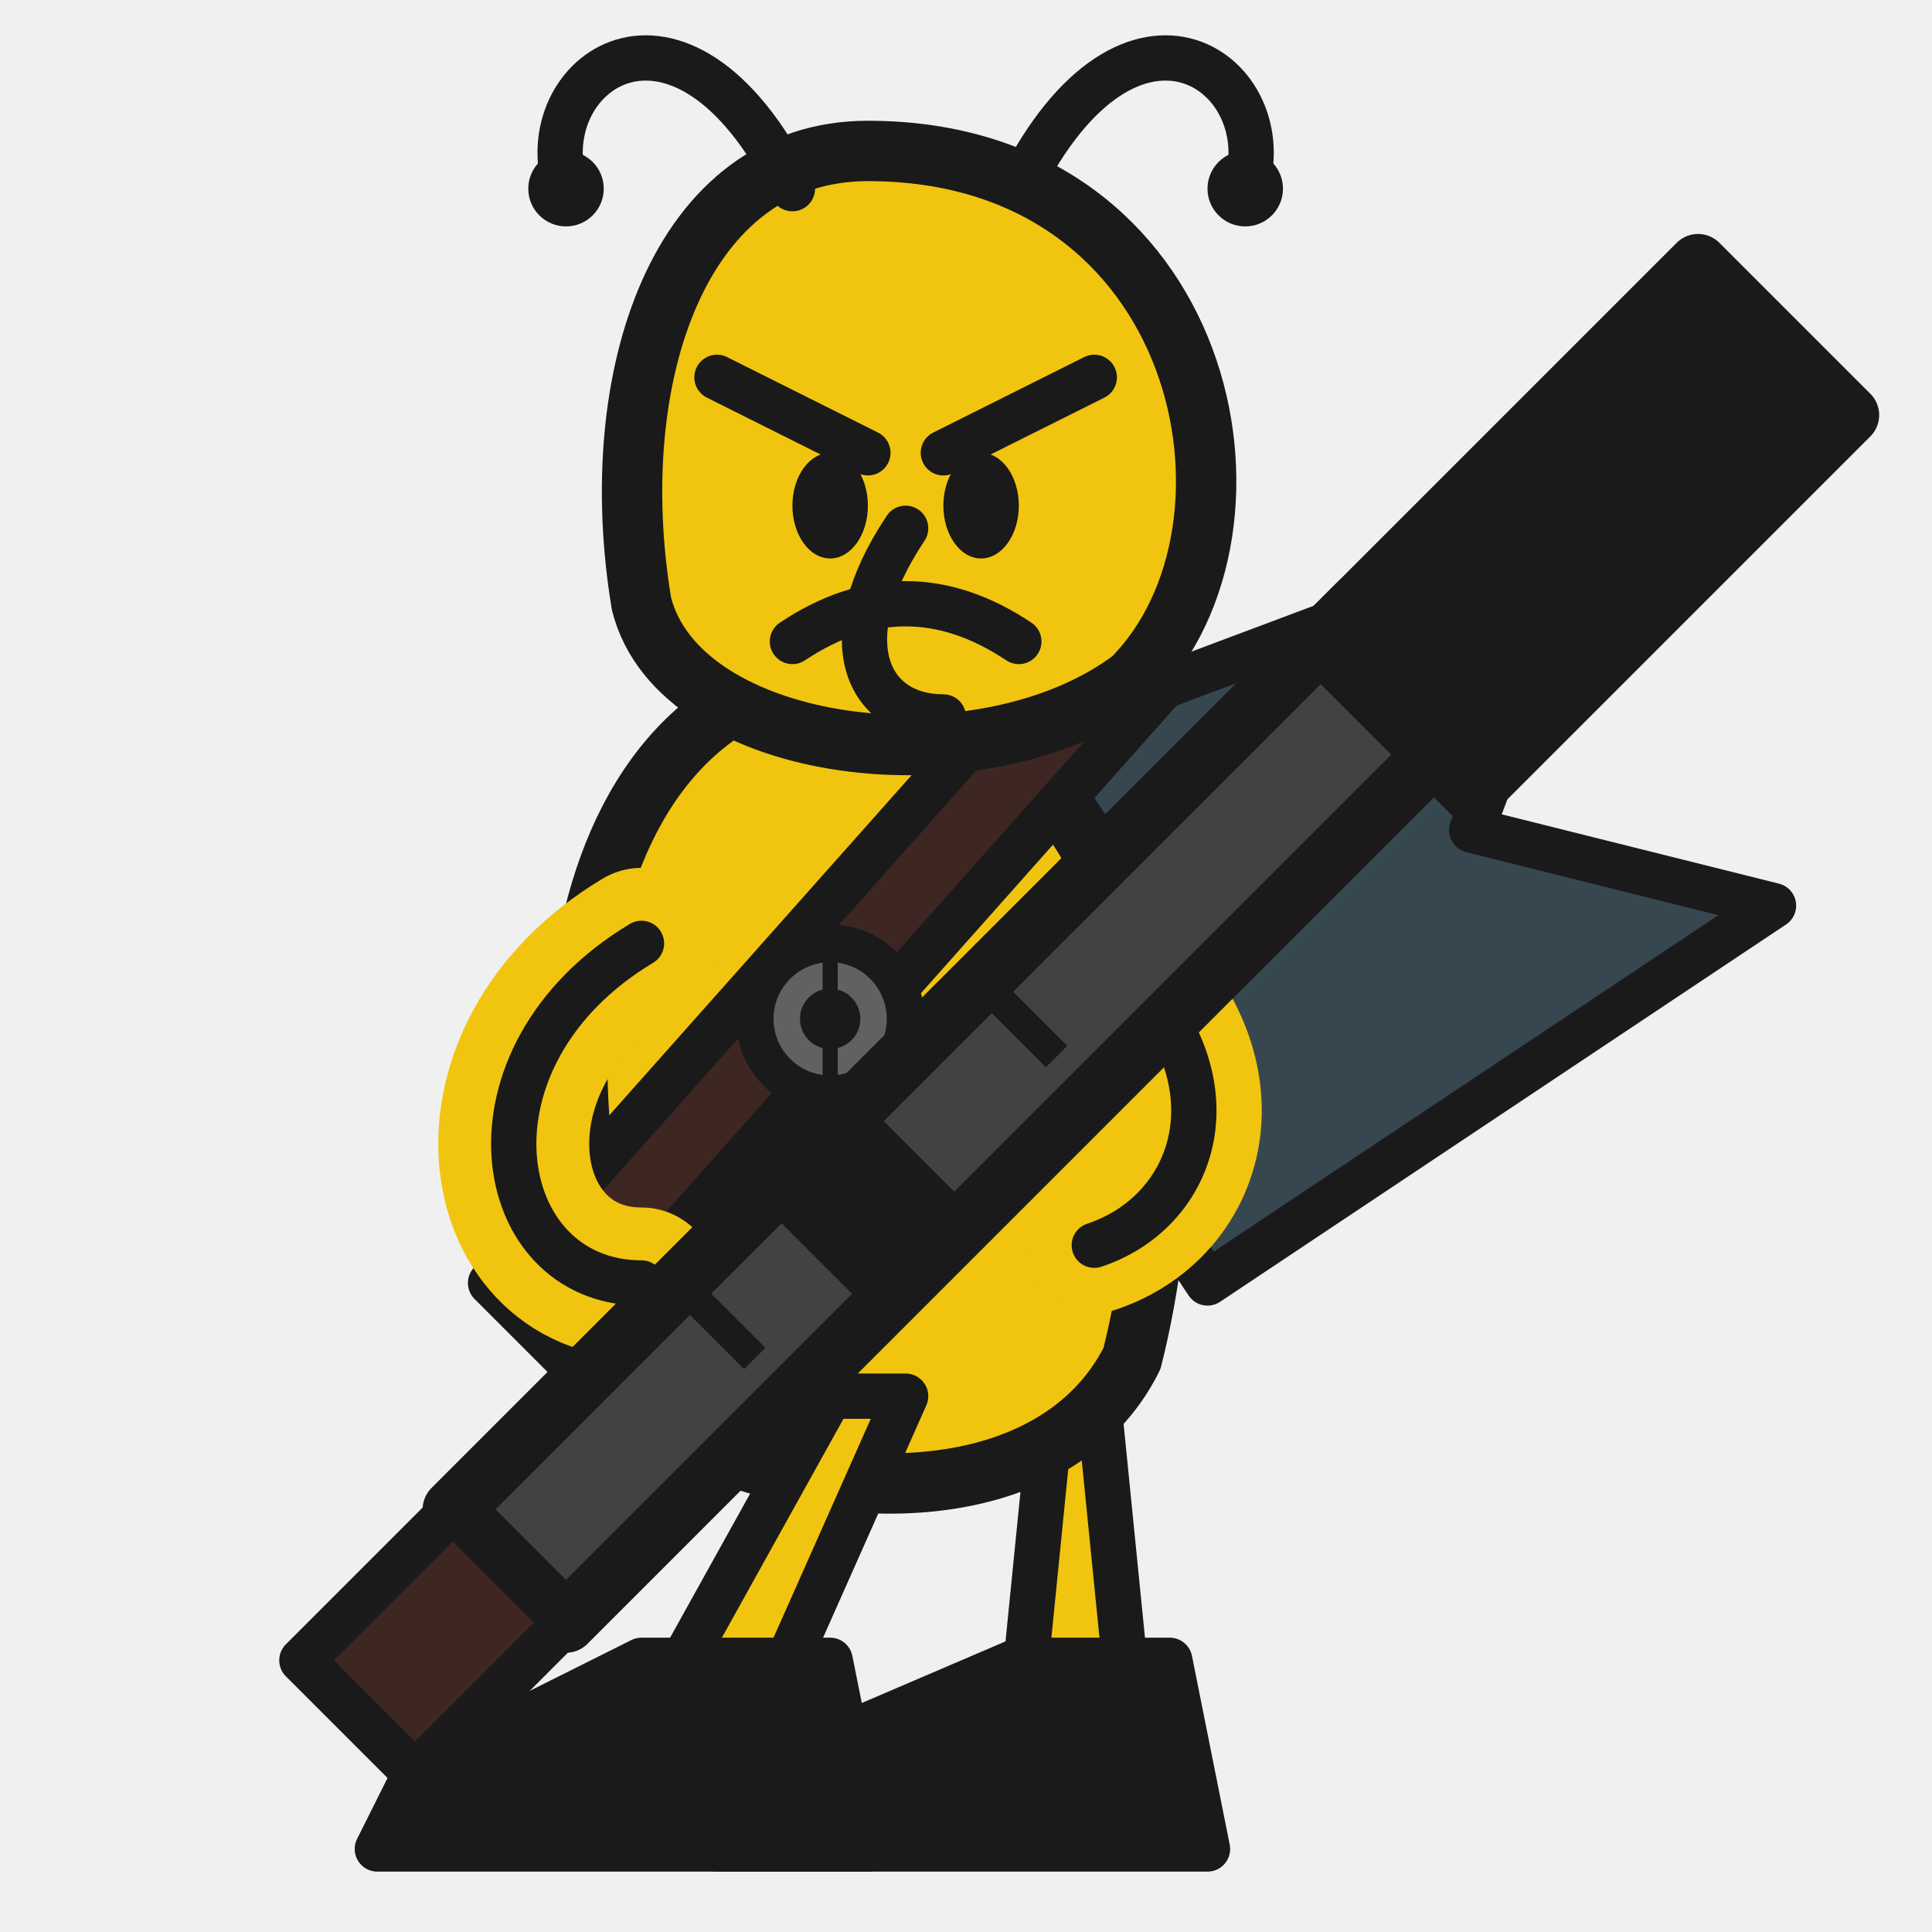
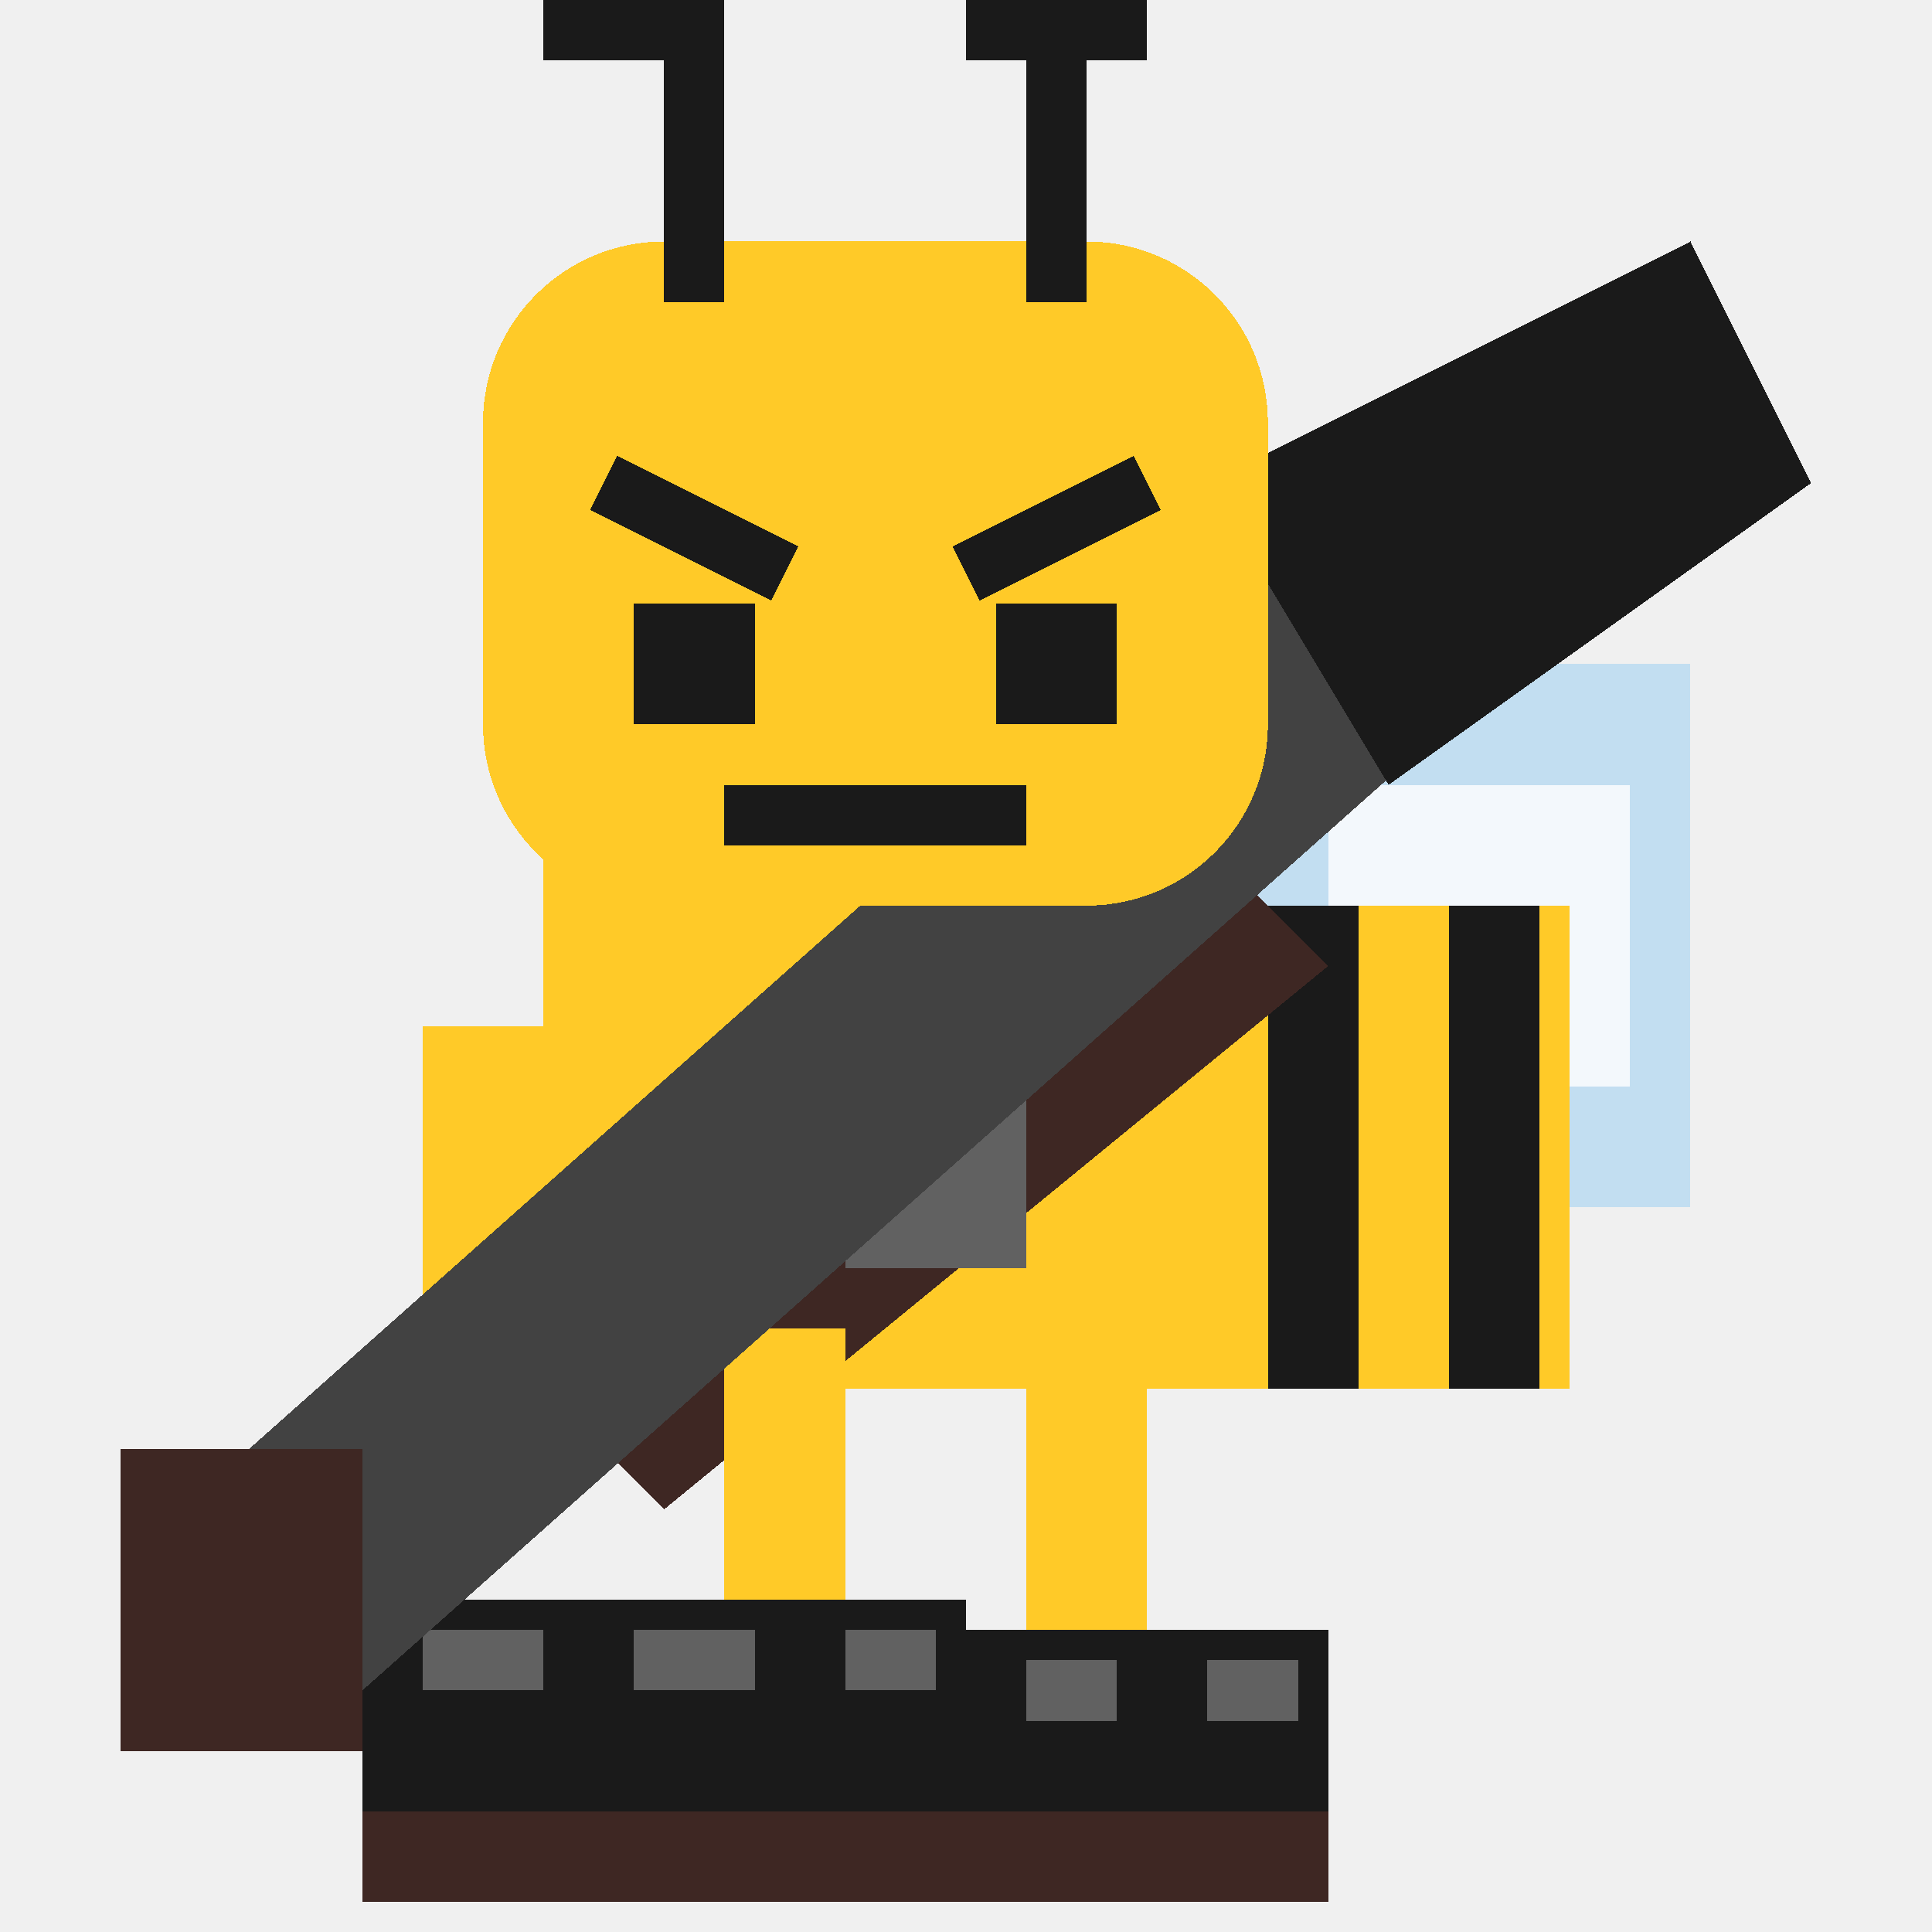
- <svg xmlns="http://www.w3.org/2000/svg" width="512" height="512" viewBox="0 0 256 256">
-   <path d="M 130 100 L 210 70 L 195 110 L 235 120 L 160 170 L 140 140 Z" fill="#37474F" stroke="#1A1A1A" stroke-width="6" stroke-linejoin="round" />
-   <path d="M 170 90 L 190 85 L 185 105" fill="none" stroke="#607D8B" stroke-width="3" stroke-linecap="round" />
-   <path d="M 140 180 L 135 230 L 150 230 L 145 180 Z" fill="#F1C40F" stroke="#1A1A1A" stroke-width="6" stroke-linejoin="round" />
-   <path d="M 135 220 L 100 235 L 95 245 L 160 245 L 155 220 Z" fill="#1A1A1A" stroke="#1A1A1A" stroke-width="6" stroke-linejoin="round" />
-   <path d="M 105 90 C 70 100 70 160 90 190 C 110 200 140 200 150 180 C 160 140 150 90 105 90 Z" fill="#F1C40F" stroke="#1A1A1A" stroke-width="8" stroke-linejoin="round" />
-   <path d="M 75 180 L 155 90 L 145 80 L 65 170 Z" fill="#3E2723" stroke="#1A1A1A" stroke-width="6" stroke-linejoin="round" />
-   <circle cx="110" cy="135" r="10" fill="#616161" stroke="#1A1A1A" stroke-width="5" />
-   <circle cx="110" cy="135" r="4" fill="#1A1A1A" />
-   <line x1="110" y1="125" x2="110" y2="145" stroke="#1A1A1A" stroke-width="2" />
-   <path d="M 110 185 L 85 230 L 100 230 L 120 185 Z" fill="#F1C40F" stroke="#1A1A1A" stroke-width="6" stroke-linejoin="round" />
-   <path d="M 85 220 L 55 235 L 50 245 L 115 245 L 110 220 Z" fill="#1A1A1A" stroke="#1A1A1A" stroke-width="6" stroke-linejoin="round" />
-   <path d="M 85 125 C 60 140 65 170 85 170" fill="none" stroke="#F1C40F" stroke-width="20" stroke-linecap="round" />
-   <path d="M 85 125 C 60 140 65 170 85 170" fill="none" stroke="#1A1A1A" stroke-width="6" stroke-linecap="round" />
-   <path d="M 145 125 C 165 140 160 160 145 165" fill="none" stroke="#F1C40F" stroke-width="18" stroke-linecap="round" />
-   <path d="M 145 125 C 165 140 160 160 145 165" fill="none" stroke="#1A1A1A" stroke-width="6" stroke-linecap="round" />
-   <path d="M 60 200 L 180 80 L 195 95 L 75 215 Z" fill="#424242" stroke="#1A1A1A" stroke-width="8" stroke-linejoin="round" />
-   <path d="M 175 85 L 225 35 L 245 55 L 195 105 Z" fill="#1A1A1A" stroke="#1A1A1A" stroke-width="8" stroke-linejoin="round" />
-   <path d="M 60 200 L 40 220 L 55 235 L 75 215 Z" fill="#3E2723" stroke="#1A1A1A" stroke-width="6" stroke-linejoin="round" />
-   <path d="M 110 145 L 125 160 L 115 170 L 100 155 Z" fill="#1A1A1A" stroke="#1A1A1A" stroke-width="5" />
-   <line x1="90" y1="170" x2="100" y2="180" stroke="#1A1A1A" stroke-width="4" />
-   <line x1="110" y1="150" x2="120" y2="160" stroke="#1A1A1A" stroke-width="4" />
-   <line x1="130" y1="130" x2="140" y2="140" stroke="#1A1A1A" stroke-width="4" />
-   <path d="M 115 20 C 90 20 80 50 85 80 C 90 100 130 105 150 90 C 170 70 160 20 115 20 Z" fill="#F1C40F" stroke="#1A1A1A" stroke-width="8" stroke-linejoin="round" />
-   <path d="M 105 25 C 90 -5 70 10 75 25" fill="none" stroke="#1A1A1A" stroke-width="6" stroke-linecap="round" />
-   <circle cx="75" cy="25" r="5" fill="#1A1A1A" />
-   <path d="M 135 25 C 150 -5 170 10 165 25" fill="none" stroke="#1A1A1A" stroke-width="6" stroke-linecap="round" />
-   <circle cx="165" cy="25" r="5" fill="#1A1A1A" />
-   <path d="M 95 50 L 115 60" stroke="#1A1A1A" stroke-width="6" stroke-linecap="round" />
-   <path d="M 145 50 L 125 60" stroke="#1A1A1A" stroke-width="6" stroke-linecap="round" />
-   <ellipse cx="110" cy="67" rx="5" ry="7" fill="#1A1A1A" />
-   <ellipse cx="130" cy="67" rx="5" ry="7" fill="#1A1A1A" />
-   <path d="M 120 70 C 110 85 115 95 125 95" fill="none" stroke="#1A1A1A" stroke-width="6" stroke-linecap="round" />
-   <path d="M 105 85 Q 120 75 135 85" fill="none" stroke="#1A1A1A" stroke-width="6" stroke-linecap="round" />
+ <svg xmlns="http://www.w3.org/2000/svg" width="512" height="512" viewBox="0 0 64 64" shape-rendering="crispEdges">
+   <rect x="40" y="22" width="16" height="18" fill="#AED6F1" opacity="0.7" />
+   <rect x="44" y="26" width="10" height="10" fill="#FFFFFF" opacity="0.8" />
+   <rect x="34" y="44" width="4" height="12" fill="#FFCA28" />
+   <rect x="38" y="30" width="14" height="16" fill="#FFCA28" />
+   <rect x="42" y="30" width="3" height="16" fill="#1A1A1A" />
+   <rect x="48" y="30" width="3" height="16" fill="#1A1A1A" />
+   <rect x="18" y="28" width="22" height="18" fill="#FFCA28" />
+   <path d="M 18 46 L 40 28 L 44 32 L 22 50 Z" fill="#3E2723" />
+   <rect x="28" y="36" width="6" height="6" fill="#616161" />
+   <rect x="24" y="44" width="4" height="12" fill="#FFCA28" />
+   <rect x="26" y="54" width="18" height="8" fill="#1A1A1A" />
+   <rect x="26" y="60" width="18" height="3" fill="#3E2723" />
+   <rect x="28" y="55" width="3" height="2" fill="#616161" />
+   <rect x="34" y="55" width="3" height="2" fill="#616161" />
+   <rect x="40" y="55" width="3" height="2" fill="#616161" />
+   <rect x="12" y="53" width="20" height="9" fill="#1A1A1A" />
+   <rect x="12" y="60" width="20" height="3" fill="#3E2723" />
+   <rect x="14" y="54" width="4" height="2" fill="#616161" />
+   <rect x="21" y="54" width="4" height="2" fill="#616161" />
+   <rect x="28" y="54" width="3" height="2" fill="#616161" />
+   <rect x="14" y="34" width="6" height="10" fill="#FFCA28" />
+   <path d="M 6 50 L 42 18 L 48 24 L 12 56 Z" fill="#424242" />
+   <path d="M 40 16 L 56 8 L 60 16 L 46 26 Z" fill="#1A1A1A" />
+   <rect x="4" y="48" width="8" height="10" fill="#3E2723" />
+   <rect x="16" y="8" width="26" height="22" rx="6" fill="#FFCA28" />
+   <rect x="22" y="0" width="2" height="10" fill="#1A1A1A" />
+   <rect x="18" y="0" width="6" height="2" fill="#1A1A1A" />
+   <rect x="34" y="0" width="2" height="10" fill="#1A1A1A" />
+   <rect x="32" y="0" width="6" height="2" fill="#1A1A1A" />
+   <path d="M 20 16 L 26 19" stroke="#1A1A1A" stroke-width="2" />
+   <path d="M 38 16 L 32 19" stroke="#1A1A1A" stroke-width="2" />
+   <rect x="21" y="20" width="4" height="4" fill="#1A1A1A" />
+   <rect x="33" y="20" width="4" height="4" fill="#1A1A1A" />
+   <rect x="24" y="26" width="10" height="2" fill="#1A1A1A" />
</svg>
